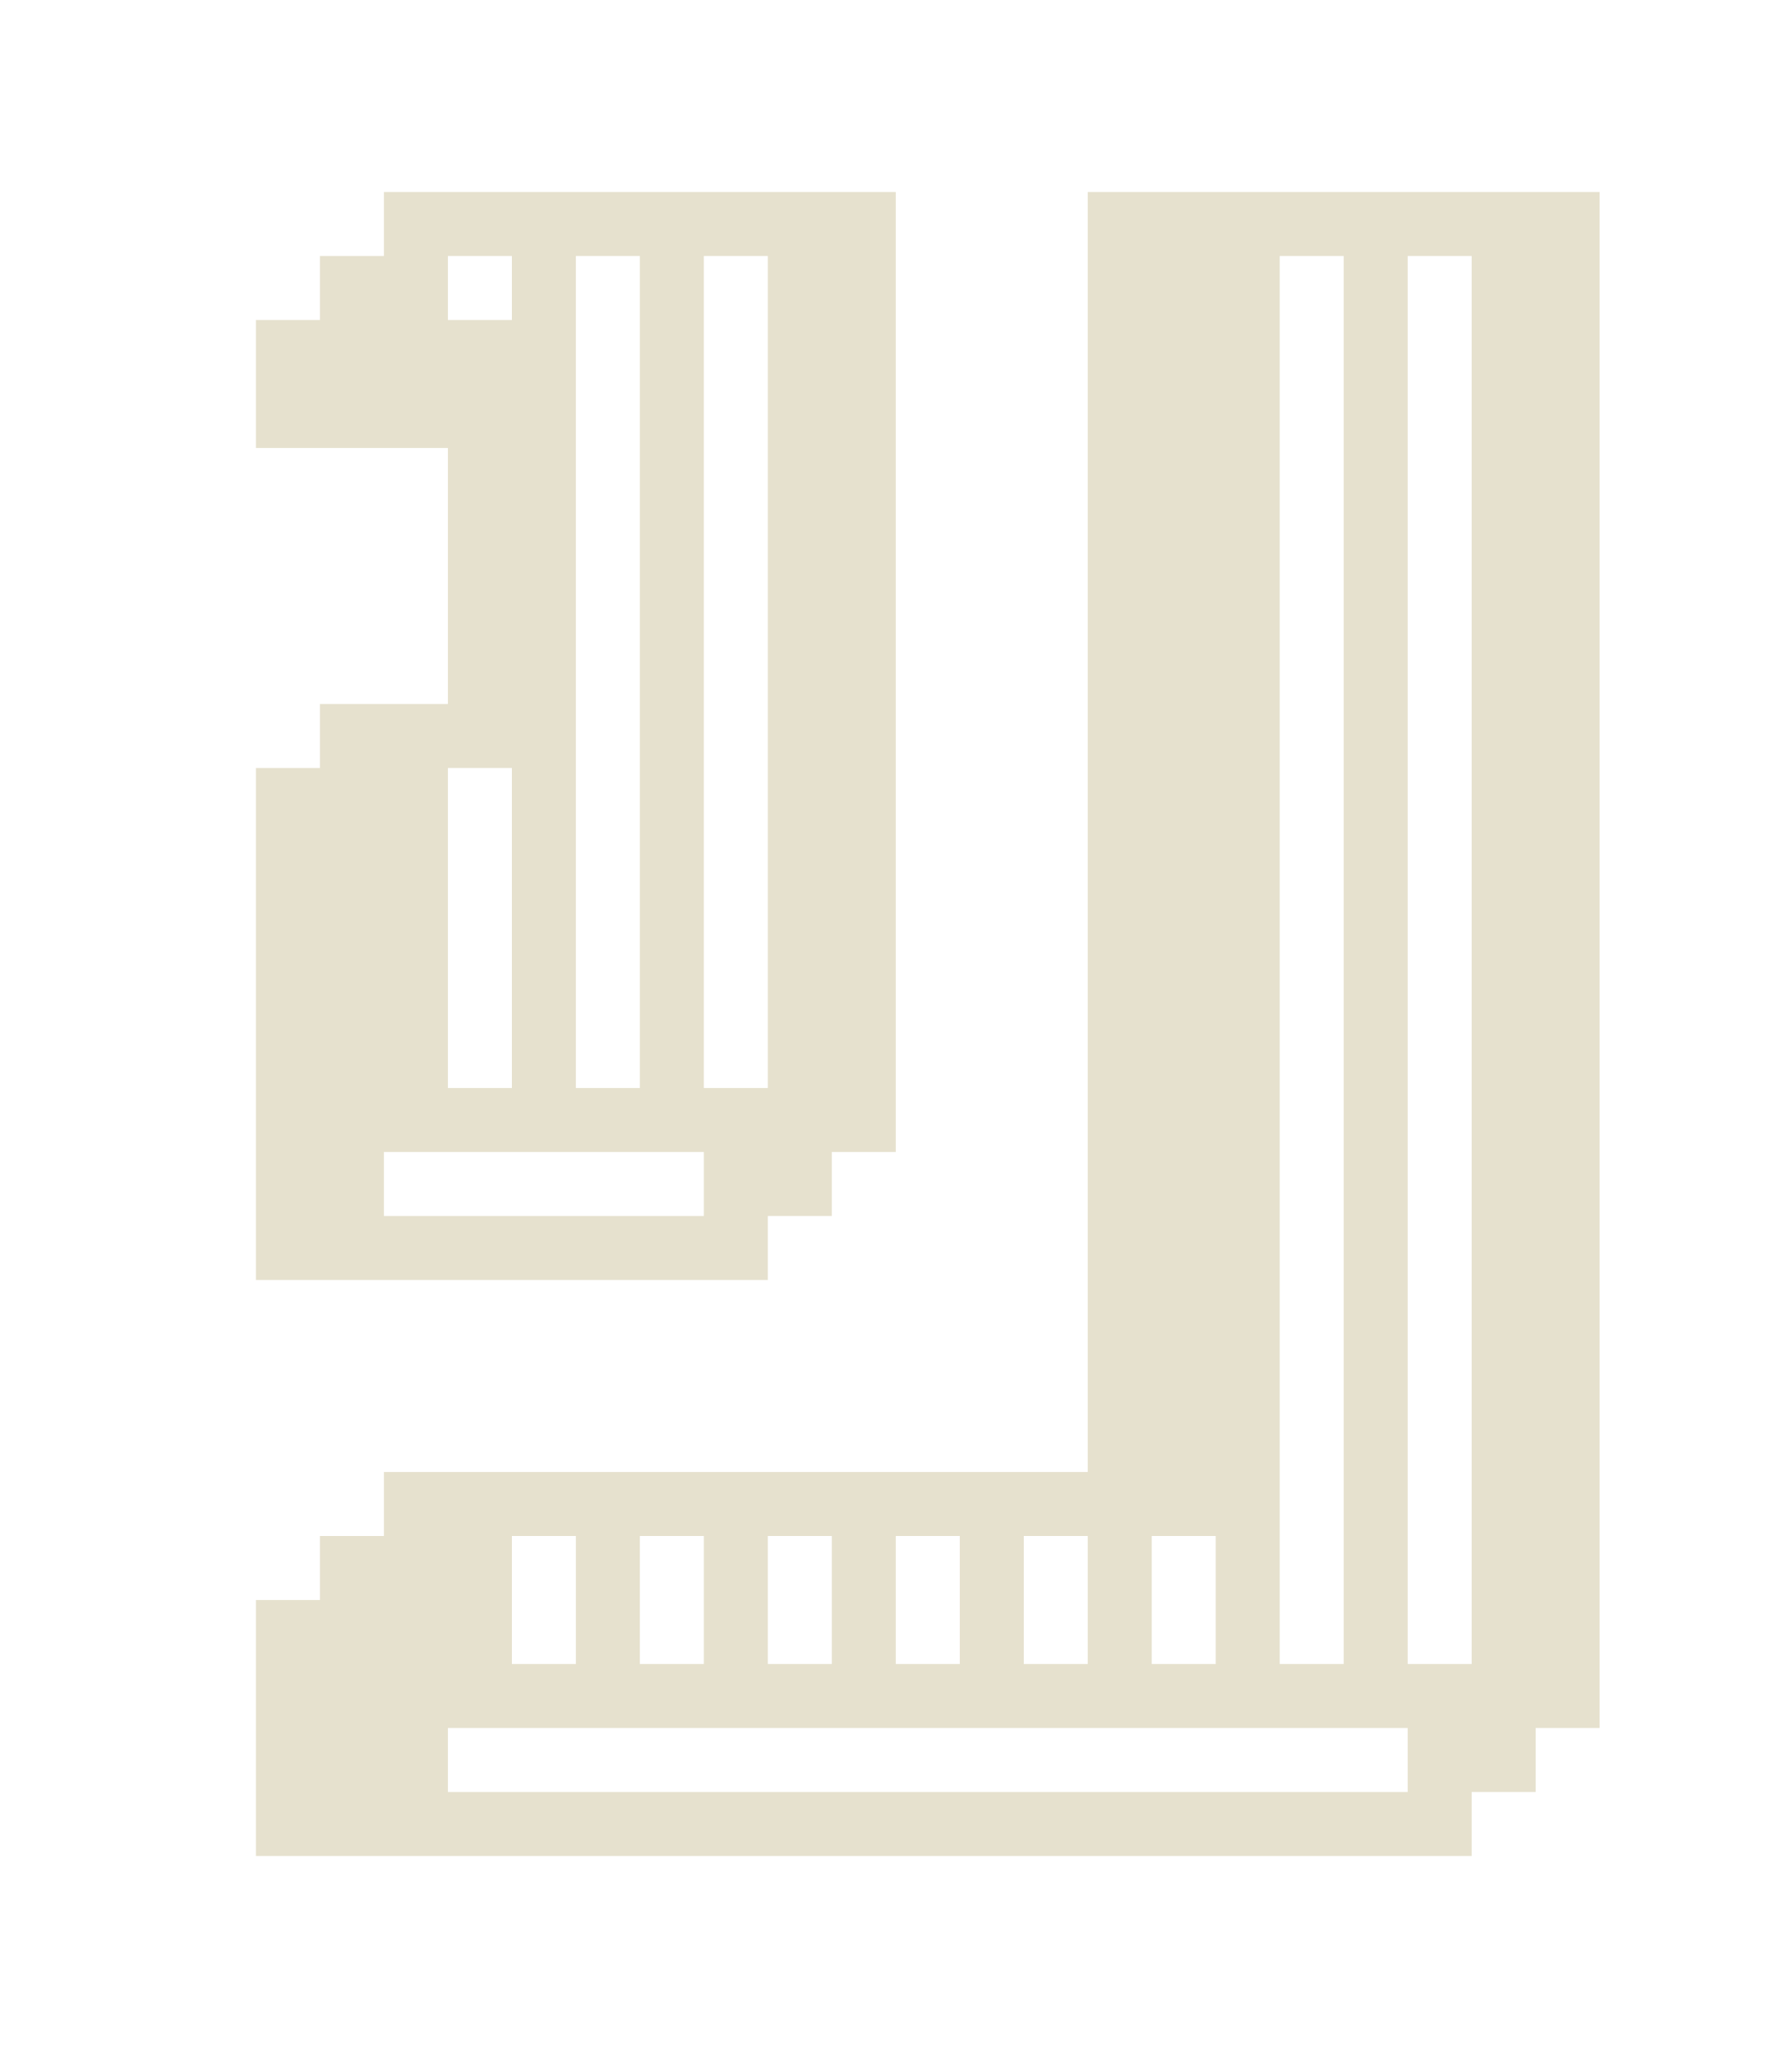
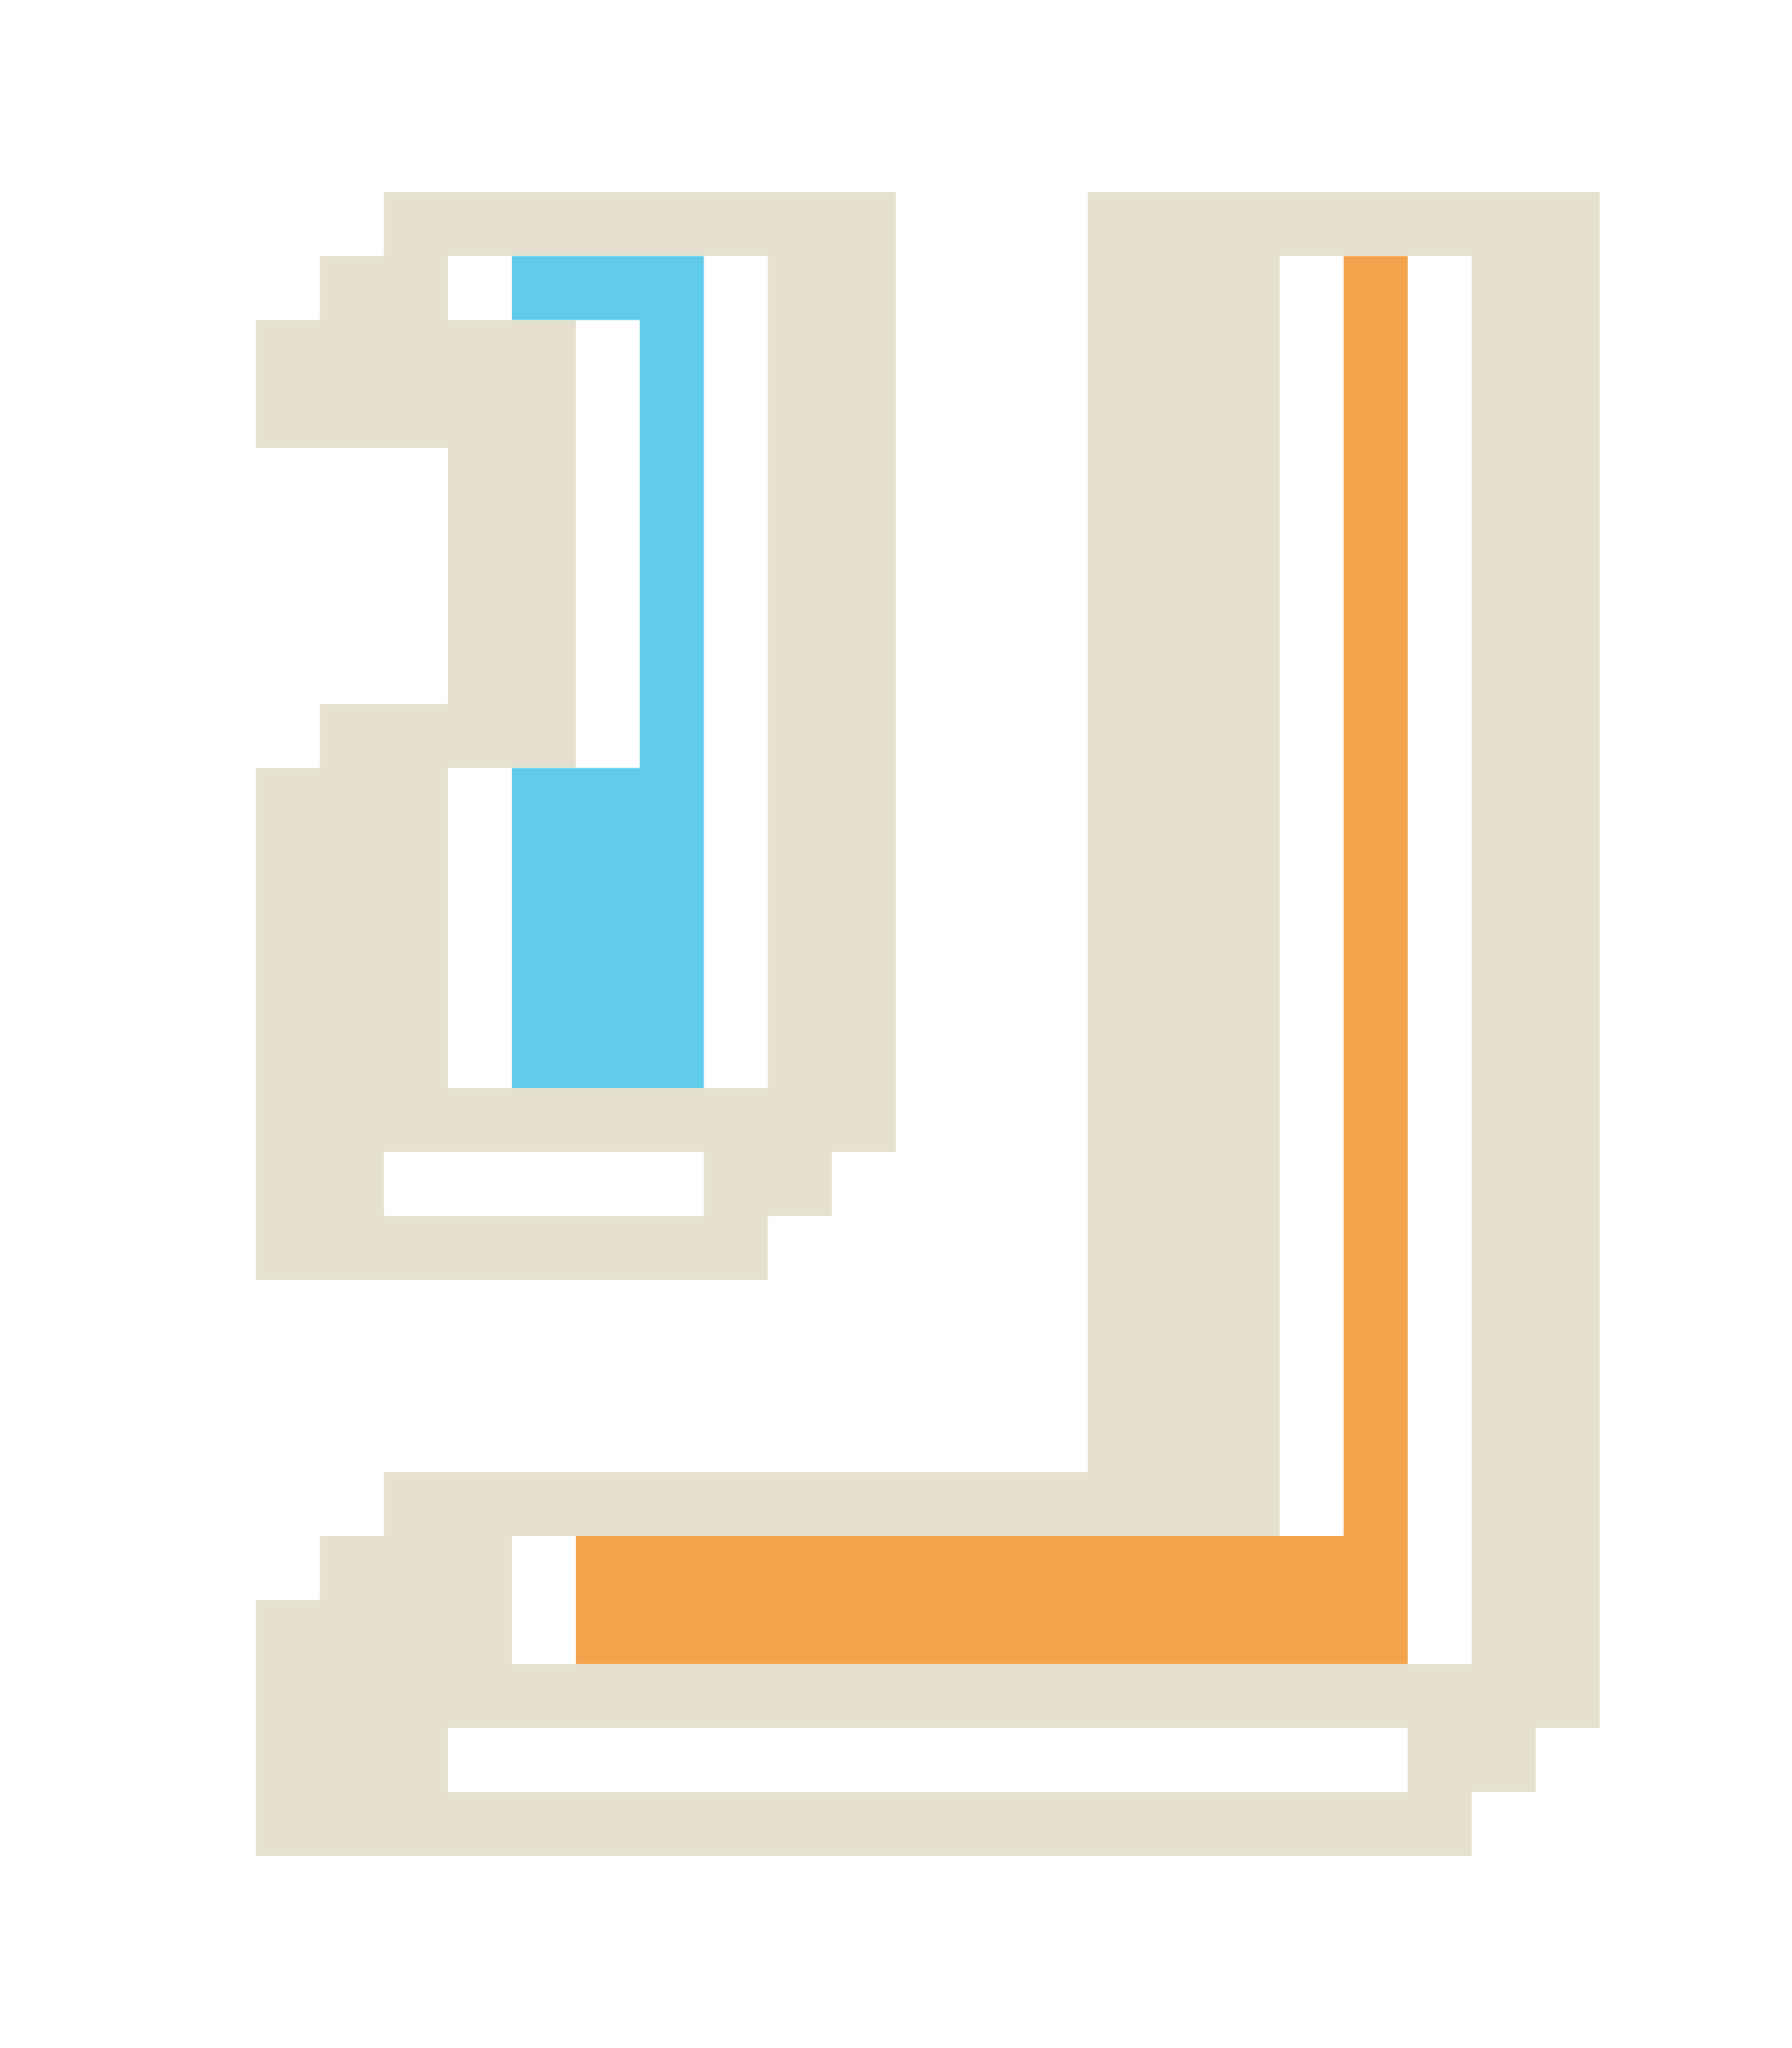
- <svg xmlns="http://www.w3.org/2000/svg" viewBox="0 0 28 32">
-   <path fill="#e6e1ce" d="M6 3h8v1h-8zM17 3h8v1h-8zM5 4h2v1h-2zM8 4h1v1h-1zM10 4h1v1h-1zM12 4h2v1h-2zM17 4h3v1h-3zM21 4h1v1h-1zM23 4h2v1h-2zM4 5h5v1h-5zM10 5h1v1h-1zM12 5h2v1h-2zM17 5h3v1h-3zM21 5h1v1h-1zM23 5h2v1h-2zM4 6h5v1h-5zM10 6h1v1h-1zM12 6h2v1h-2zM17 6h3v1h-3zM21 6h1v1h-1zM23 6h2v1h-2zM7 7h2v1h-2zM10 7h1v1h-1zM12 7h2v1h-2zM17 7h3v1h-3zM21 7h1v1h-1zM23 7h2v1h-2zM7 8h2v1h-2zM10 8h1v1h-1zM12 8h2v1h-2zM17 8h3v1h-3zM21 8h1v1h-1zM23 8h2v1h-2zM7 9h2v1h-2zM10 9h1v1h-1zM12 9h2v1h-2zM17 9h3v1h-3zM21 9h1v1h-1zM23 9h2v1h-2zM7 10h2v1h-2zM10 10h1v1h-1zM12 10h2v1h-2zM17 10h3v1h-3zM21 10h1v1h-1zM23 10h2v1h-2zM5 11h4v1h-4zM10 11h1v1h-1zM12 11h2v1h-2zM17 11h3v1h-3zM21 11h1v1h-1zM23 11h2v1h-2zM4 12h3v1h-3zM8 12h1v1h-1zM10 12h1v1h-1zM12 12h2v1h-2zM17 12h3v1h-3zM21 12h1v1h-1zM23 12h2v1h-2zM4 13h3v1h-3zM8 13h1v1h-1zM10 13h1v1h-1zM12 13h2v1h-2zM17 13h3v1h-3zM21 13h1v1h-1zM23 13h2v1h-2zM4 14h3v1h-3zM8 14h1v1h-1zM10 14h1v1h-1zM12 14h2v1h-2zM17 14h3v1h-3zM21 14h1v1h-1zM23 14h2v1h-2zM4 15h3v1h-3zM8 15h1v1h-1zM10 15h1v1h-1zM12 15h2v1h-2zM17 15h3v1h-3zM21 15h1v1h-1zM23 15h2v1h-2zM4 16h3v1h-3zM8 16h1v1h-1zM10 16h1v1h-1zM12 16h2v1h-2zM17 16h3v1h-3zM21 16h1v1h-1zM23 16h2v1h-2zM4 17h10v1h-10zM17 17h3v1h-3zM21 17h1v1h-1zM23 17h2v1h-2zM4 18h2v1h-2zM11 18h2v1h-2zM17 18h3v1h-3zM21 18h1v1h-1zM23 18h2v1h-2zM4 19h8v1h-8zM17 19h3v1h-3zM21 19h1v1h-1zM23 19h2v1h-2zM17 20h3v1h-3zM21 20h1v1h-1zM23 20h2v1h-2zM17 21h3v1h-3zM21 21h1v1h-1zM23 21h2v1h-2zM17 22h3v1h-3zM21 22h1v1h-1zM23 22h2v1h-2zM6 23h14v1h-14zM21 23h1v1h-1zM23 23h2v1h-2zM5 24h3v1h-3zM9 24h1v1h-1zM11 24h1v1h-1zM13 24h1v1h-1zM15 24h1v1h-1zM17 24h1v1h-1zM19 24h1v1h-1zM21 24h1v1h-1zM23 24h2v1h-2zM4 25h4v1h-4zM9 25h1v1h-1zM11 25h1v1h-1zM13 25h1v1h-1zM15 25h1v1h-1zM17 25h1v1h-1zM19 25h1v1h-1zM21 25h1v1h-1zM23 25h2v1h-2zM4 26h21v1h-21zM4 27h3v1h-3zM22 27h2v1h-2zM4 28h19v1h-19z" />
+ <svg xmlns="http://www.w3.org/2000/svg" viewBox="0 0 28 32" width="28" height="32" preserveAspectRatio="none">
+   <path fill="#e6e1ce" d="M6 3h8v1h-8zM17 3h8v1h-8zM5 4h2v1h-2zM12 4h2v1h-2zM17 4h3v1h-3zM23 4h2v1h-2zM4 5h5v1h-5zM12 5h2v1h-2zM17 5h3v1h-3zM23 5h2v1h-2zM4 6h5v1h-5zM12 6h2v1h-2zM17 6h3v1h-3zM23 6h2v1h-2zM7 7h2v1h-2zM12 7h2v1h-2zM17 7h3v1h-3zM23 7h2v1h-2zM7 8h2v1h-2zM12 8h2v1h-2zM17 8h3v1h-3zM23 8h2v1h-2zM7 9h2v1h-2zM12 9h2v1h-2zM17 9h3v1h-3zM23 9h2v1h-2zM7 10h2v1h-2zM12 10h2v1h-2zM17 10h3v1h-3zM23 10h2v1h-2zM5 11h4v1h-4zM12 11h2v1h-2zM17 11h3v1h-3zM23 11h2v1h-2zM4 12h3v1h-3zM12 12h2v1h-2zM17 12h3v1h-3zM23 12h2v1h-2zM4 13h3v1h-3zM12 13h2v1h-2zM17 13h3v1h-3zM23 13h2v1h-2zM4 14h3v1h-3zM12 14h2v1h-2zM17 14h3v1h-3zM23 14h2v1h-2zM4 15h3v1h-3zM12 15h2v1h-2zM17 15h3v1h-3zM23 15h2v1h-2zM4 16h3v1h-3zM12 16h2v1h-2zM17 16h3v1h-3zM23 16h2v1h-2zM4 17h10v1h-10zM17 17h3v1h-3zM23 17h2v1h-2zM4 18h2v1h-2zM11 18h2v1h-2zM17 18h3v1h-3zM23 18h2v1h-2zM4 19h8v1h-8zM17 19h3v1h-3zM23 19h2v1h-2zM17 20h3v1h-3zM23 20h2v1h-2zM17 21h3v1h-3zM23 21h2v1h-2zM17 22h3v1h-3zM23 22h2v1h-2zM6 23h14v1h-14zM23 23h2v1h-2zM5 24h3v1h-3zM23 24h2v1h-2zM4 25h4v1h-4zM23 25h2v1h-2zM4 26h21v1h-21zM4 27h3v1h-3zM22 27h2v1h-2zM4 28h19v1h-19z" />
+   <path fill="#60cbea" d="M8 4h3v1h-3zM10 5h1v1h-1zM10 6h1v1h-1zM10 7h1v1h-1zM10 8h1v1h-1zM10 9h1v1h-1zM10 10h1v1h-1zM10 11h1v1h-1zM8 12h3v1h-3zM8 13h3v1h-3zM8 14h3v1h-3zM8 15h3v1h-3zM8 16h3v1h-3z" />
+   <path fill="#f3a34b" d="M21 4h1v1h-1zM21 5h1v1h-1zM21 6h1v1h-1zM21 7h1v1h-1zM21 8h1v1h-1zM21 9h1v1h-1zM21 10h1v1h-1zM21 11h1v1h-1zM21 12h1v1h-1zM21 13h1v1h-1zM21 14h1v1h-1zM21 15h1v1h-1zM21 16h1v1h-1zM21 17h1v1h-1zM21 18h1v1h-1zM21 19h1v1h-1zM21 20h1v1h-1zM21 21h1v1h-1zM21 22h1v1h-1zM21 23h1v1h-1zM9 24h13v1h-13zM9 25h13v1h-13z" />
</svg>
